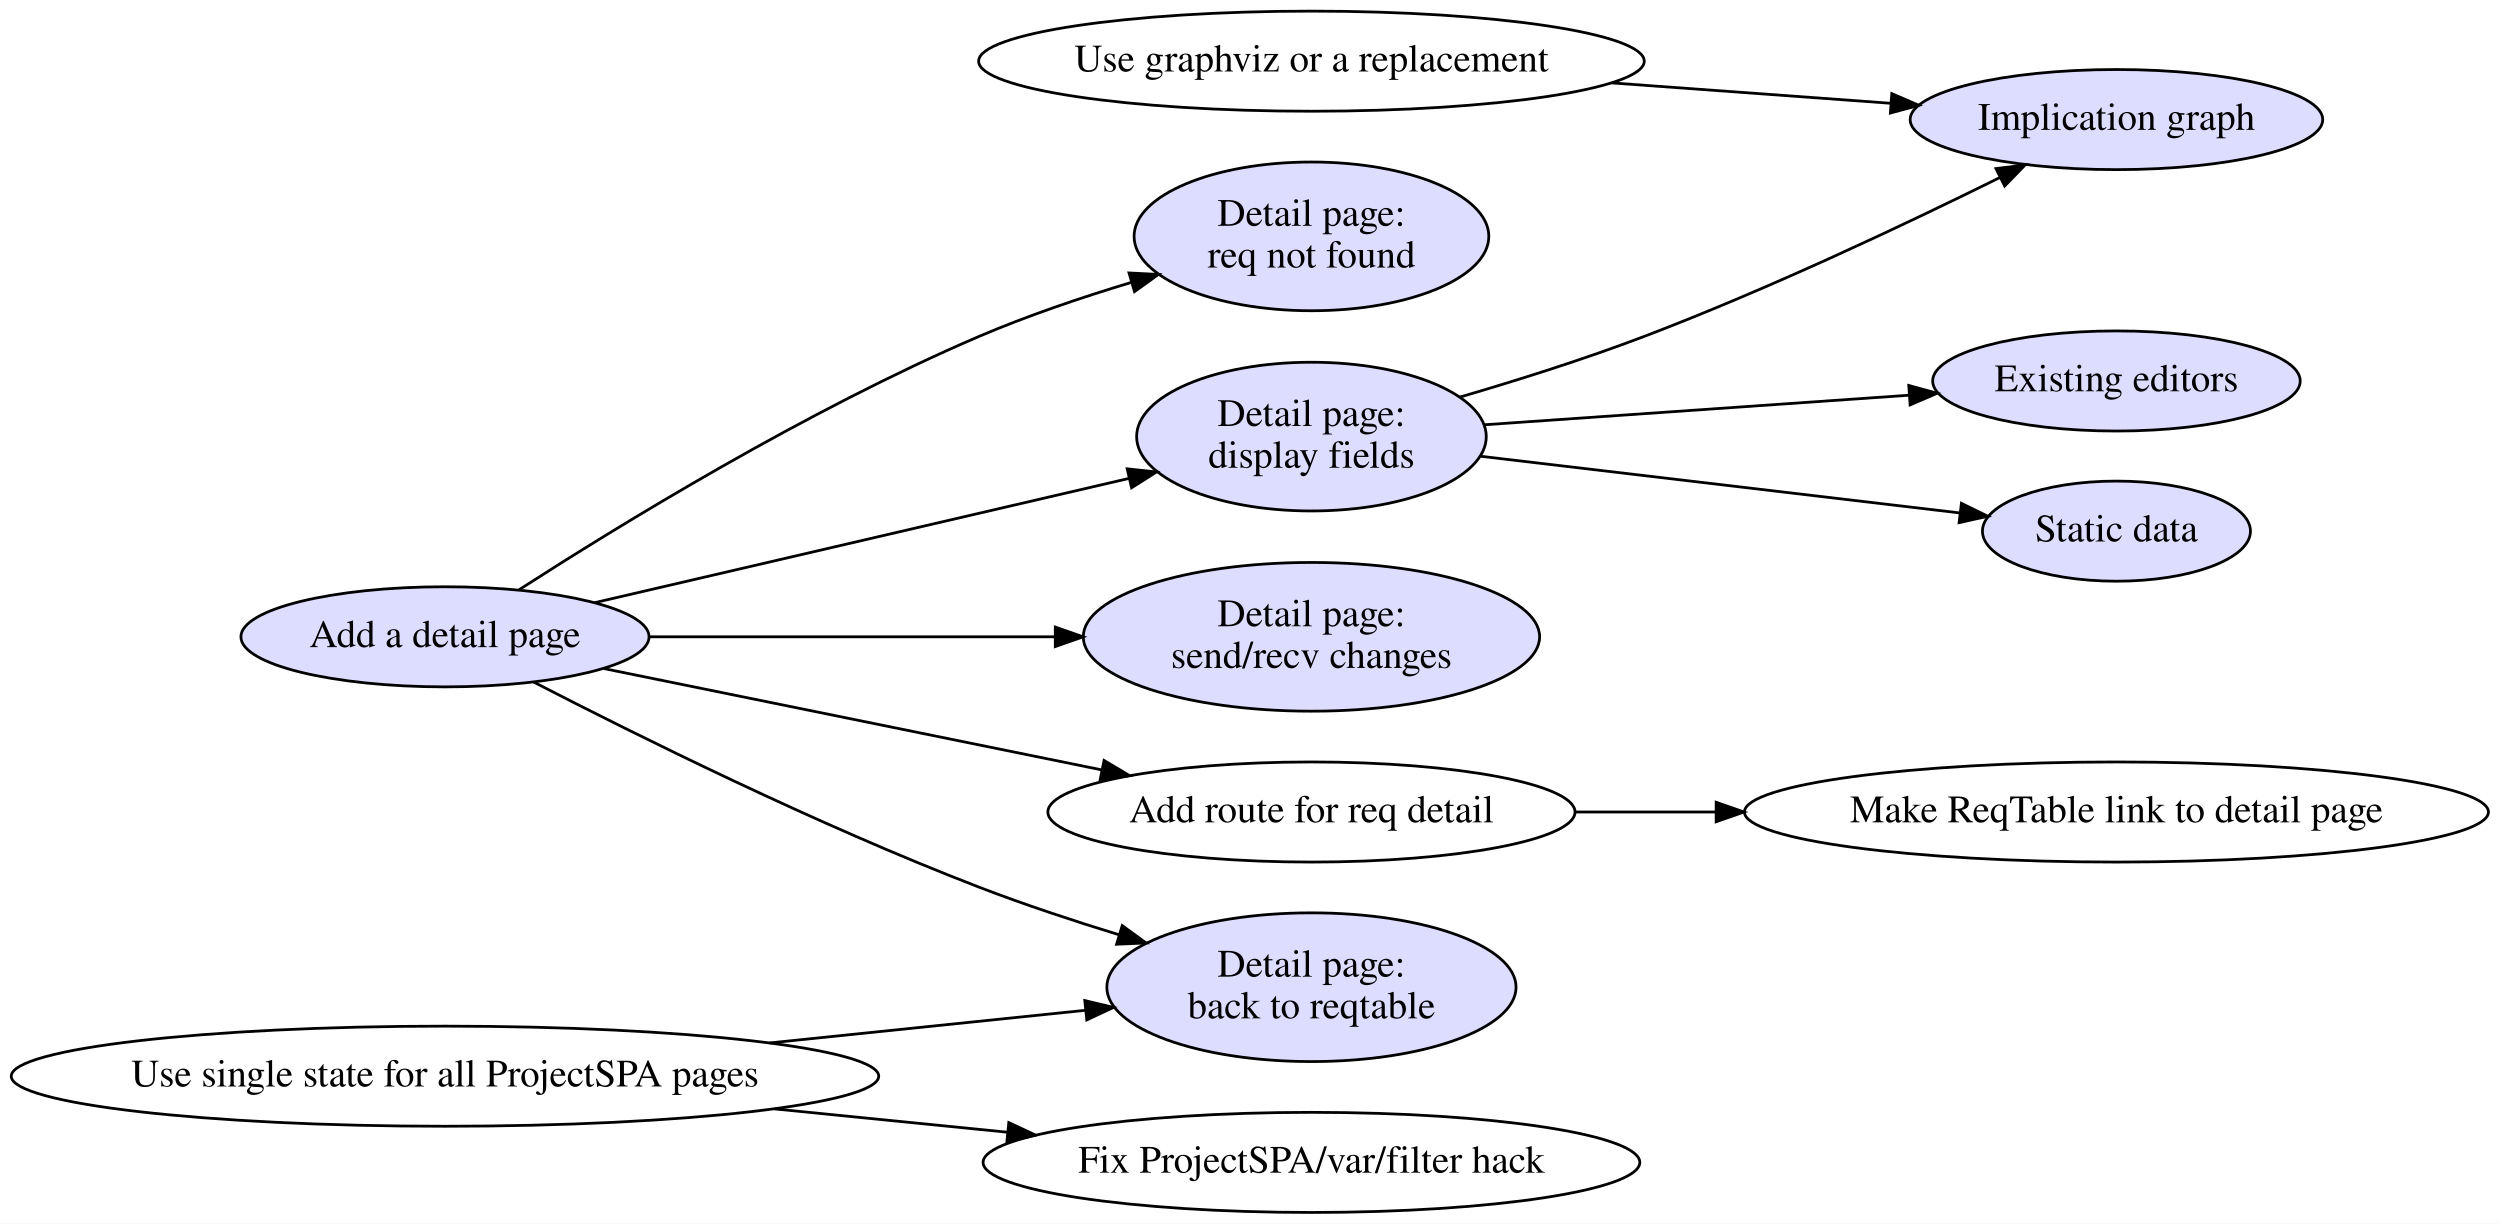
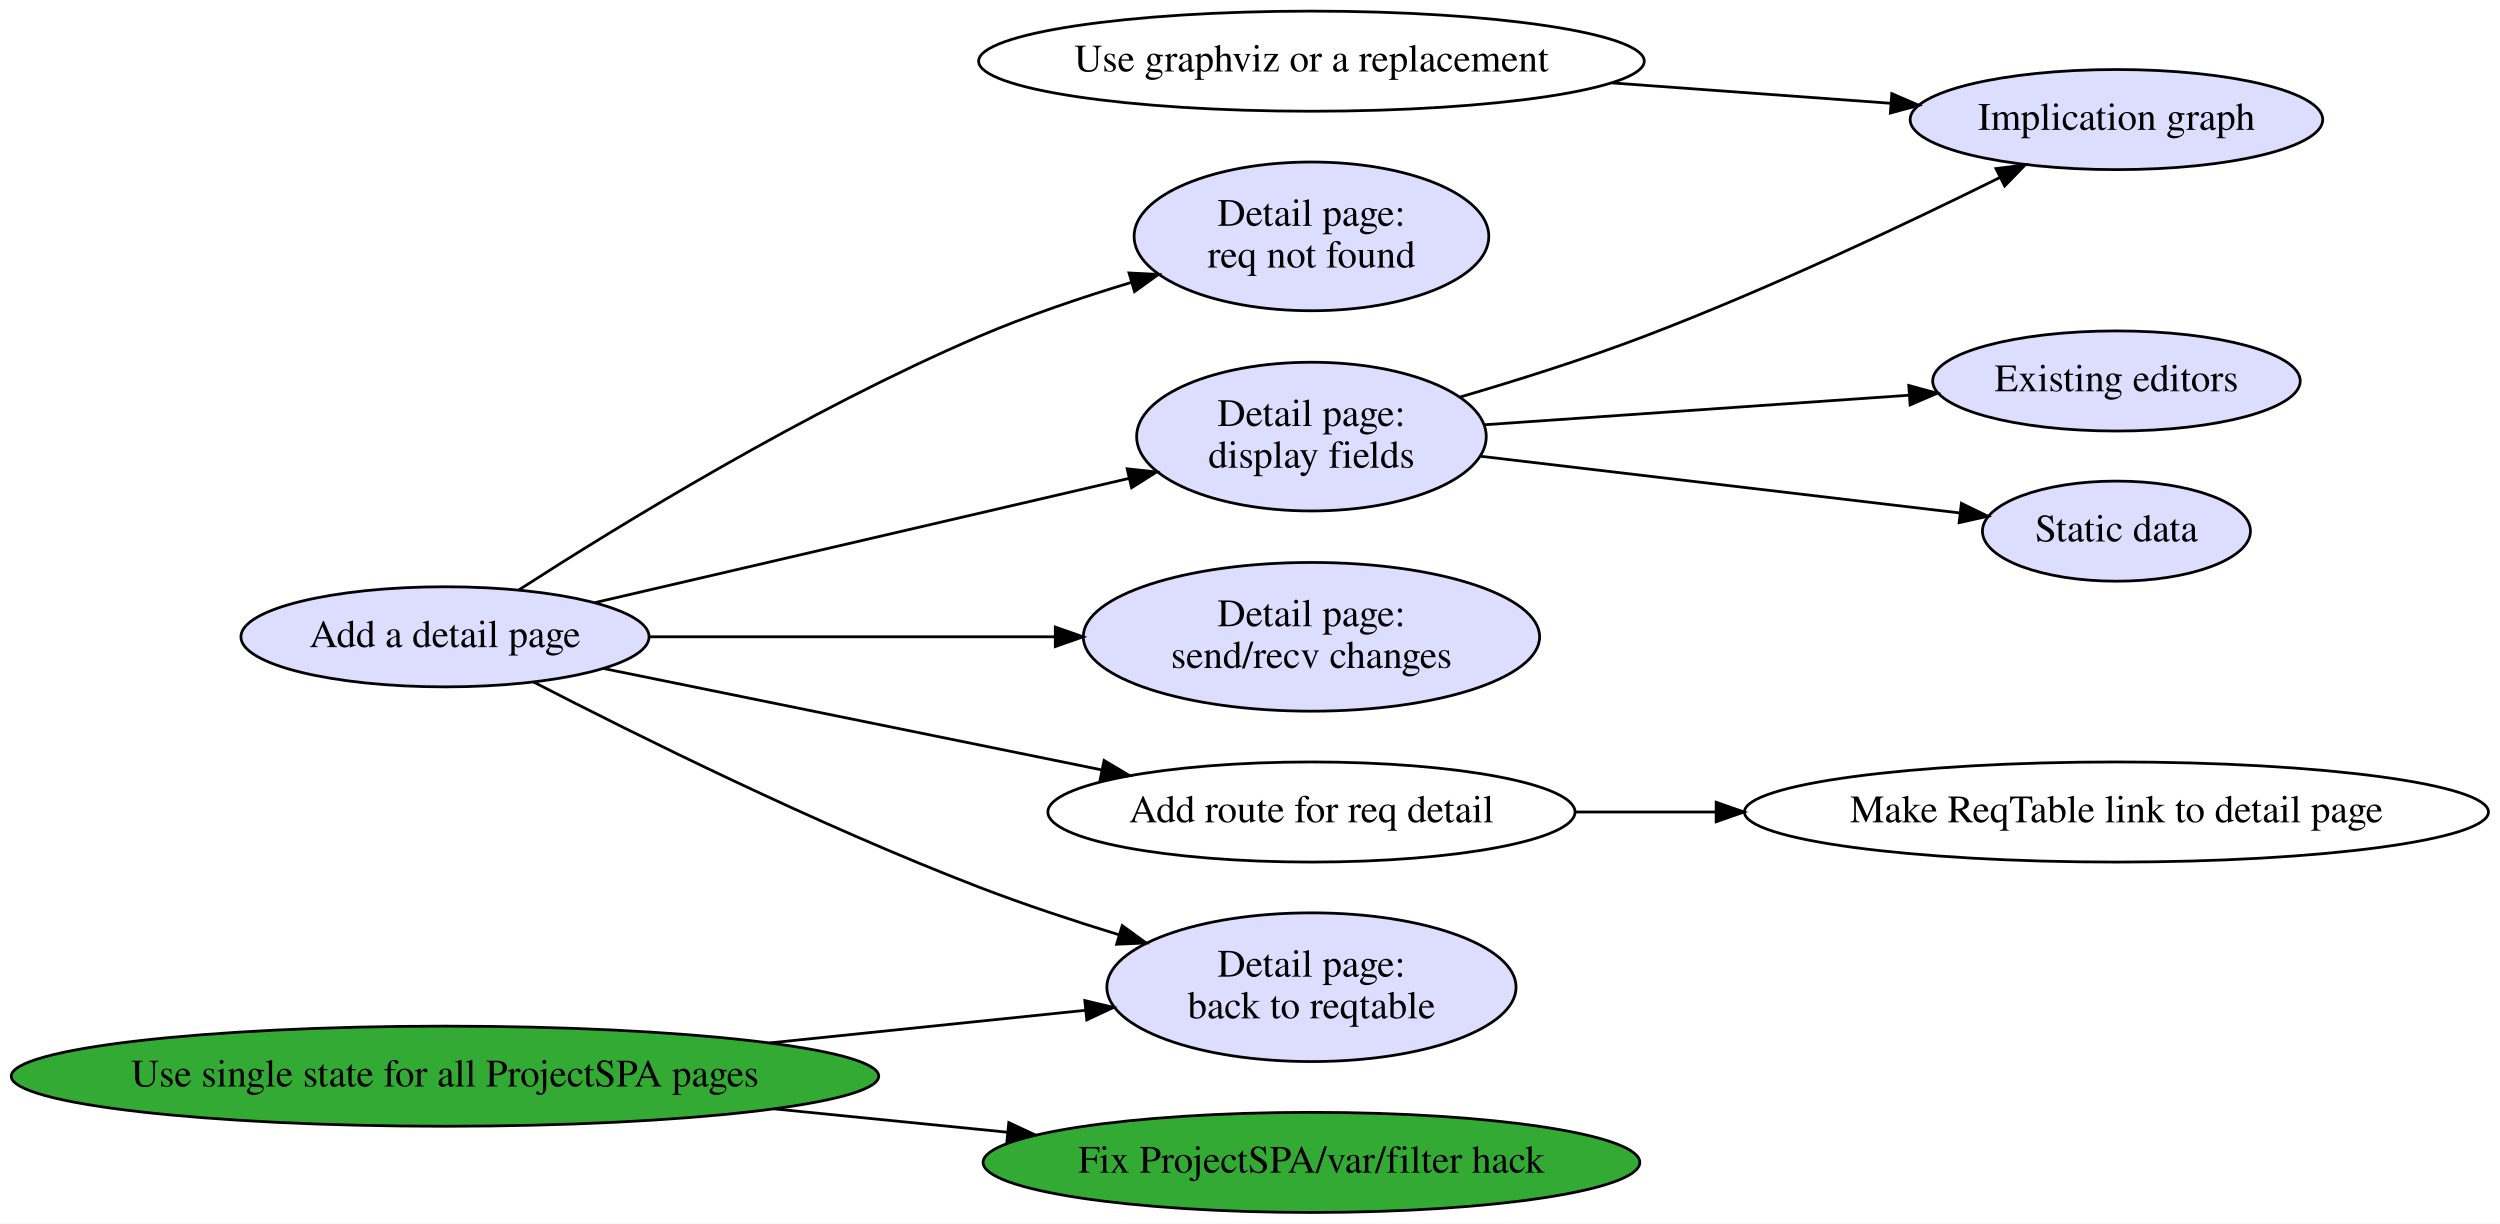
<svg xmlns="http://www.w3.org/2000/svg" width="899pt" height="440pt" viewBox="0.00 0.00 898.93 440.00">
  <g id="graph0" class="graph" transform="scale(1 1) rotate(0) translate(4 436)">
    <polygon fill="white" stroke="none" points="-4,4 -4,-436 894.927,-436 894.927,4 -4,4" />
    <g id="node1" class="node">
      <ellipse fill="none" stroke="black" cx="467.562" cy="-414" rx="119.679" ry="18" />
      <text text-anchor="middle" x="467.562" y="-410.3" font-family="Times,serif" font-size="14.00">Use graphviz or a replacement</text>
    </g>
    <g id="node12" class="node">
      <ellipse fill="#ddddff" stroke="black" cx="757.039" cy="-393" rx="74.187" ry="18" />
      <text text-anchor="middle" x="757.039" y="-389.3" font-family="Times,serif" font-size="14.00">Implication graph</text>
    </g>
    <g id="edge12" class="edge">
      <path fill="none" stroke="black" d="M575.608,-406.18C608.739,-403.76 644.657,-401.136 675.659,-398.872" />
      <polygon fill="black" stroke="black" points="676.254,-402.338 685.973,-398.118 675.744,-395.356 676.254,-402.338" />
    </g>
    <g id="node2" class="node">
      <ellipse fill="none" stroke="black" cx="467.562" cy="-144" rx="94.783" ry="18" />
      <text text-anchor="middle" x="467.562" y="-140.3" font-family="Times,serif" font-size="14.00">Add route for req detail</text>
    </g>
    <g id="node3" class="node">
      <ellipse fill="none" stroke="black" cx="757.039" cy="-144" rx="133.776" ry="18" />
      <text text-anchor="middle" x="757.039" y="-140.3" font-family="Times,serif" font-size="14.00">Make ReqTable link to detail page</text>
    </g>
    <g id="edge1" class="edge">
      <path fill="none" stroke="black" d="M562.693,-144C578.845,-144 595.95,-144 613.041,-144" />
      <polygon fill="black" stroke="black" points="613.096,-147.5 623.096,-144 613.095,-140.5 613.096,-147.5" />
    </g>
    <g id="node4" class="node">
-       <ellipse fill="none" stroke="black" cx="155.986" cy="-49" rx="155.972" ry="18" />
+       <ellipse fill="#33aa33" stroke="black" cx="155.986" cy="-49" rx="155.972" ry="18" />
      <text text-anchor="middle" x="155.986" y="-45.3" font-family="Times,serif" font-size="14.00">Use single state for all ProjectSPA pages</text>
    </g>
    <g id="node5" class="node">
-       <ellipse fill="none" stroke="black" cx="467.562" cy="-18" rx="118.079" ry="18" />
+       <ellipse fill="#33aa33" stroke="black" cx="467.562" cy="-18" rx="118.079" ry="18" />
      <text text-anchor="middle" x="467.562" y="-14.3" font-family="Times,serif" font-size="14.00">Fix ProjectSPA/var/filter hack</text>
    </g>
    <g id="edge2" class="edge">
      <path fill="none" stroke="black" d="M274.465,-37.236C301.917,-34.487 331.035,-31.571 358.076,-28.863" />
      <polygon fill="black" stroke="black" points="358.729,-32.316 368.33,-27.837 358.031,-25.351 358.729,-32.316" />
    </g>
    <g id="node10" class="node">
      <ellipse fill="#ddddff" stroke="black" cx="467.562" cy="-81" rx="73.578" ry="26.741" />
      <text text-anchor="middle" x="467.562" y="-84.8" font-family="Times,serif" font-size="14.00">Detail page:</text>
      <text text-anchor="middle" x="467.562" y="-69.8" font-family="Times,serif" font-size="14.00">back to reqtable</text>
    </g>
    <g id="edge3" class="edge">
      <path fill="none" stroke="black" d="M272.701,-60.961C310.528,-64.871 351.686,-69.126 386.309,-72.704" />
      <polygon fill="black" stroke="black" points="386.054,-76.197 396.361,-73.743 386.774,-69.234 386.054,-76.197" />
    </g>
    <g id="node6" class="node">
      <ellipse fill="#ddddff" stroke="black" cx="155.986" cy="-207" rx="73.387" ry="18" />
      <text text-anchor="middle" x="155.986" y="-203.3" font-family="Times,serif" font-size="14.00">Add a detail page</text>
    </g>
    <g id="edge8" class="edge">
      <path fill="none" stroke="black" d="M213.048,-195.591C263.159,-185.393 336.964,-170.374 392.033,-159.167" />
      <polygon fill="black" stroke="black" points="392.987,-162.545 402.088,-157.121 391.591,-155.685 392.987,-162.545" />
    </g>
    <g id="node7" class="node">
      <ellipse fill="#ddddff" stroke="black" cx="467.562" cy="-351" rx="63.779" ry="26.741" />
      <text text-anchor="middle" x="467.562" y="-354.8" font-family="Times,serif" font-size="14.00">Detail page:</text>
      <text text-anchor="middle" x="467.562" y="-339.8" font-family="Times,serif" font-size="14.00">req not found</text>
    </g>
    <g id="edge4" class="edge">
      <path fill="none" stroke="black" d="M182.618,-223.923C218.422,-246.987 285.996,-288.454 347.972,-315 365.328,-322.434 384.719,-329.001 402.711,-334.423" />
      <polygon fill="black" stroke="black" points="401.959,-337.85 412.54,-337.315 403.935,-331.135 401.959,-337.85" />
    </g>
    <g id="node8" class="node">
      <ellipse fill="#ddddff" stroke="black" cx="467.562" cy="-279" rx="62.865" ry="26.741" />
      <text text-anchor="middle" x="467.562" y="-282.8" font-family="Times,serif" font-size="14.00">Detail page:</text>
      <text text-anchor="middle" x="467.562" y="-267.8" font-family="Times,serif" font-size="14.00">display fields</text>
    </g>
    <g id="edge5" class="edge">
      <path fill="none" stroke="black" d="M209.852,-219.295C262.961,-231.647 344.887,-250.701 401.851,-263.95" />
      <polygon fill="black" stroke="black" points="401.297,-267.414 411.83,-266.271 402.883,-260.596 401.297,-267.414" />
    </g>
    <g id="node9" class="node">
      <ellipse fill="#ddddff" stroke="black" cx="467.562" cy="-207" rx="82.049" ry="26.741" />
      <text text-anchor="middle" x="467.562" y="-210.8" font-family="Times,serif" font-size="14.00">Detail page:</text>
      <text text-anchor="middle" x="467.562" y="-195.8" font-family="Times,serif" font-size="14.00">send/recv changes</text>
    </g>
    <g id="edge6" class="edge">
      <path fill="none" stroke="black" d="M229.568,-207C273.107,-207 328.87,-207 375.366,-207" />
      <polygon fill="black" stroke="black" points="375.443,-210.5 385.443,-207 375.443,-203.5 375.443,-210.5" />
    </g>
    <g id="edge7" class="edge">
      <path fill="none" stroke="black" d="M187.807,-190.764C225.065,-171.542 289.993,-139.325 347.972,-117 364.086,-110.796 381.75,-104.943 398.41,-99.832" />
      <polygon fill="black" stroke="black" points="399.522,-103.153 408.084,-96.912 397.499,-96.451 399.522,-103.153" />
    </g>
    <g id="node11" class="node">
      <ellipse fill="#ddddff" stroke="black" cx="757.039" cy="-299" rx="66.089" ry="18" />
      <text text-anchor="middle" x="757.039" y="-295.3" font-family="Times,serif" font-size="14.00">Existing editors</text>
    </g>
    <g id="edge9" class="edge">
      <path fill="none" stroke="black" d="M529.88,-283.266C574.509,-286.371 635.149,-290.59 682.403,-293.877" />
      <polygon fill="black" stroke="black" points="682.358,-297.382 692.577,-294.585 682.844,-290.399 682.358,-297.382" />
    </g>
    <g id="edge10" class="edge">
      <path fill="none" stroke="black" d="M521.039,-293.239C541.84,-299.32 565.836,-306.887 587.151,-315 631.847,-332.013 681.343,-355.441 715.132,-372.172" />
      <polygon fill="black" stroke="black" points="713.716,-375.377 724.228,-376.702 716.837,-369.111 713.716,-375.377" />
    </g>
    <g id="node13" class="node">
      <ellipse fill="#ddddff" stroke="black" cx="757.039" cy="-245" rx="48.192" ry="18" />
      <text text-anchor="middle" x="757.039" y="-241.3" font-family="Times,serif" font-size="14.00">Static data</text>
    </g>
    <g id="edge11" class="edge">
      <path fill="none" stroke="black" d="M528.476,-271.914C579.173,-265.918 651.254,-257.393 700.628,-251.553" />
      <polygon fill="black" stroke="black" points="701.284,-255 710.803,-250.35 700.461,-248.049 701.284,-255" />
    </g>
  </g>
</svg>
